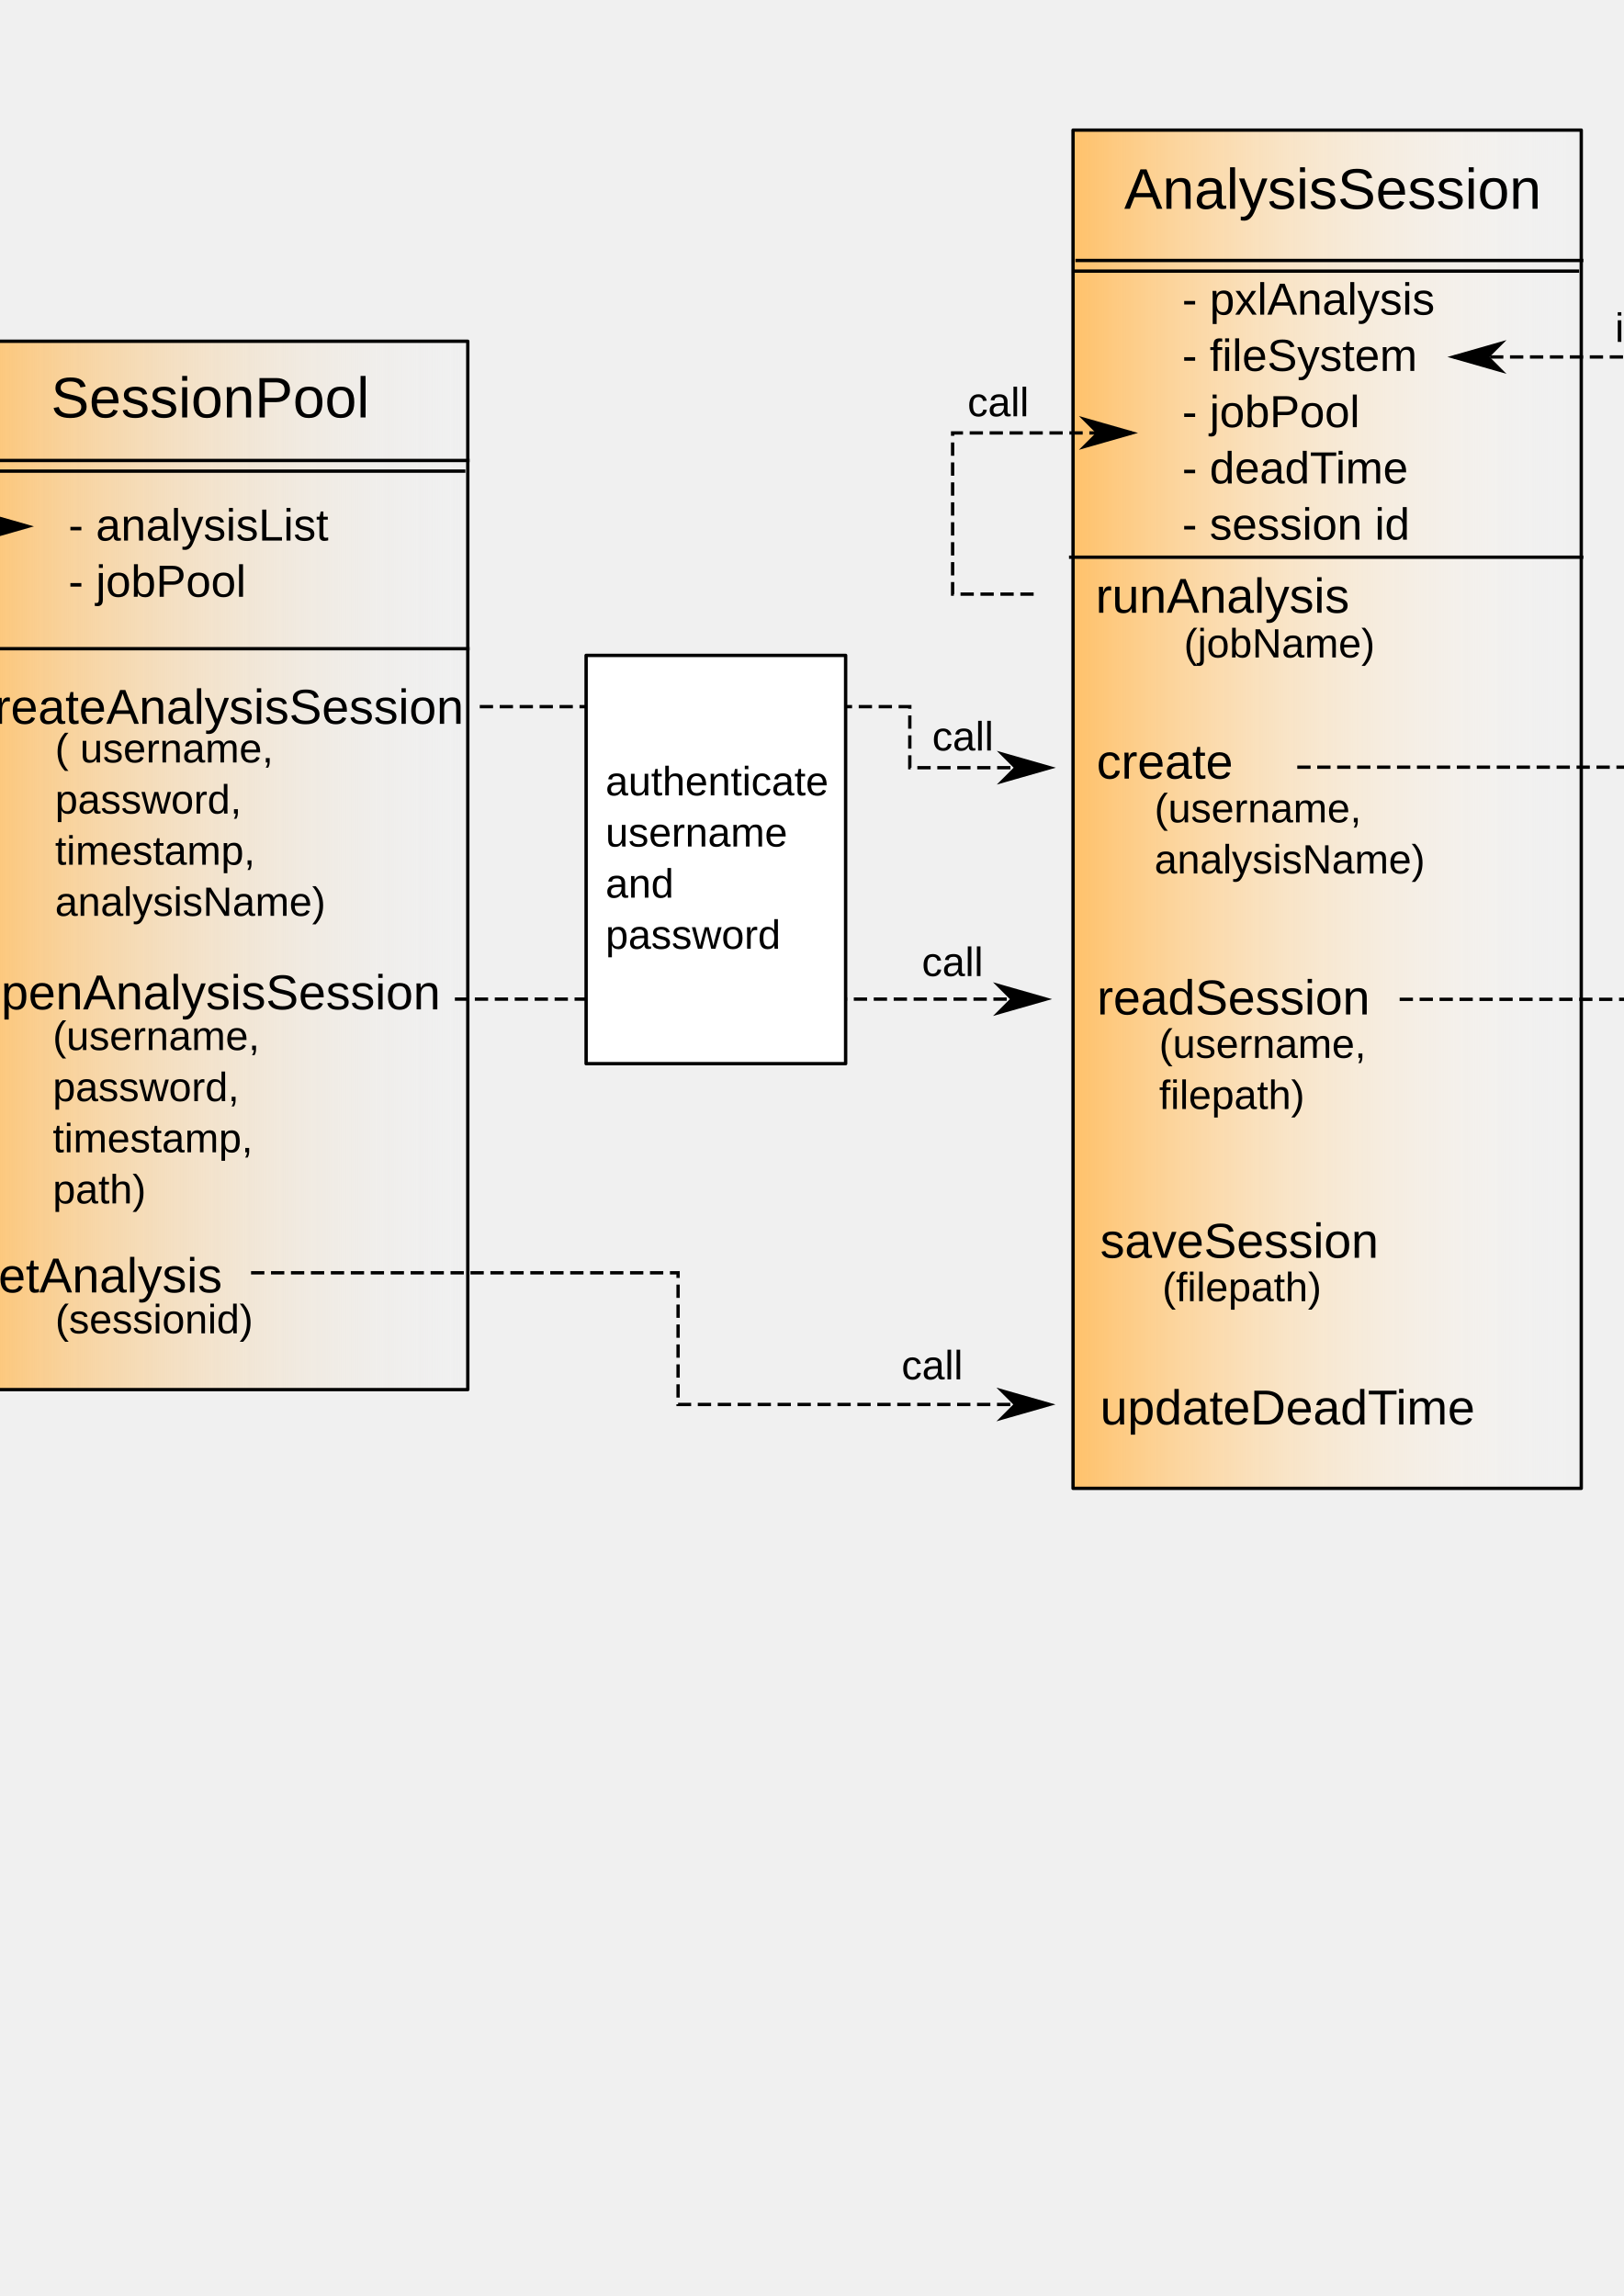
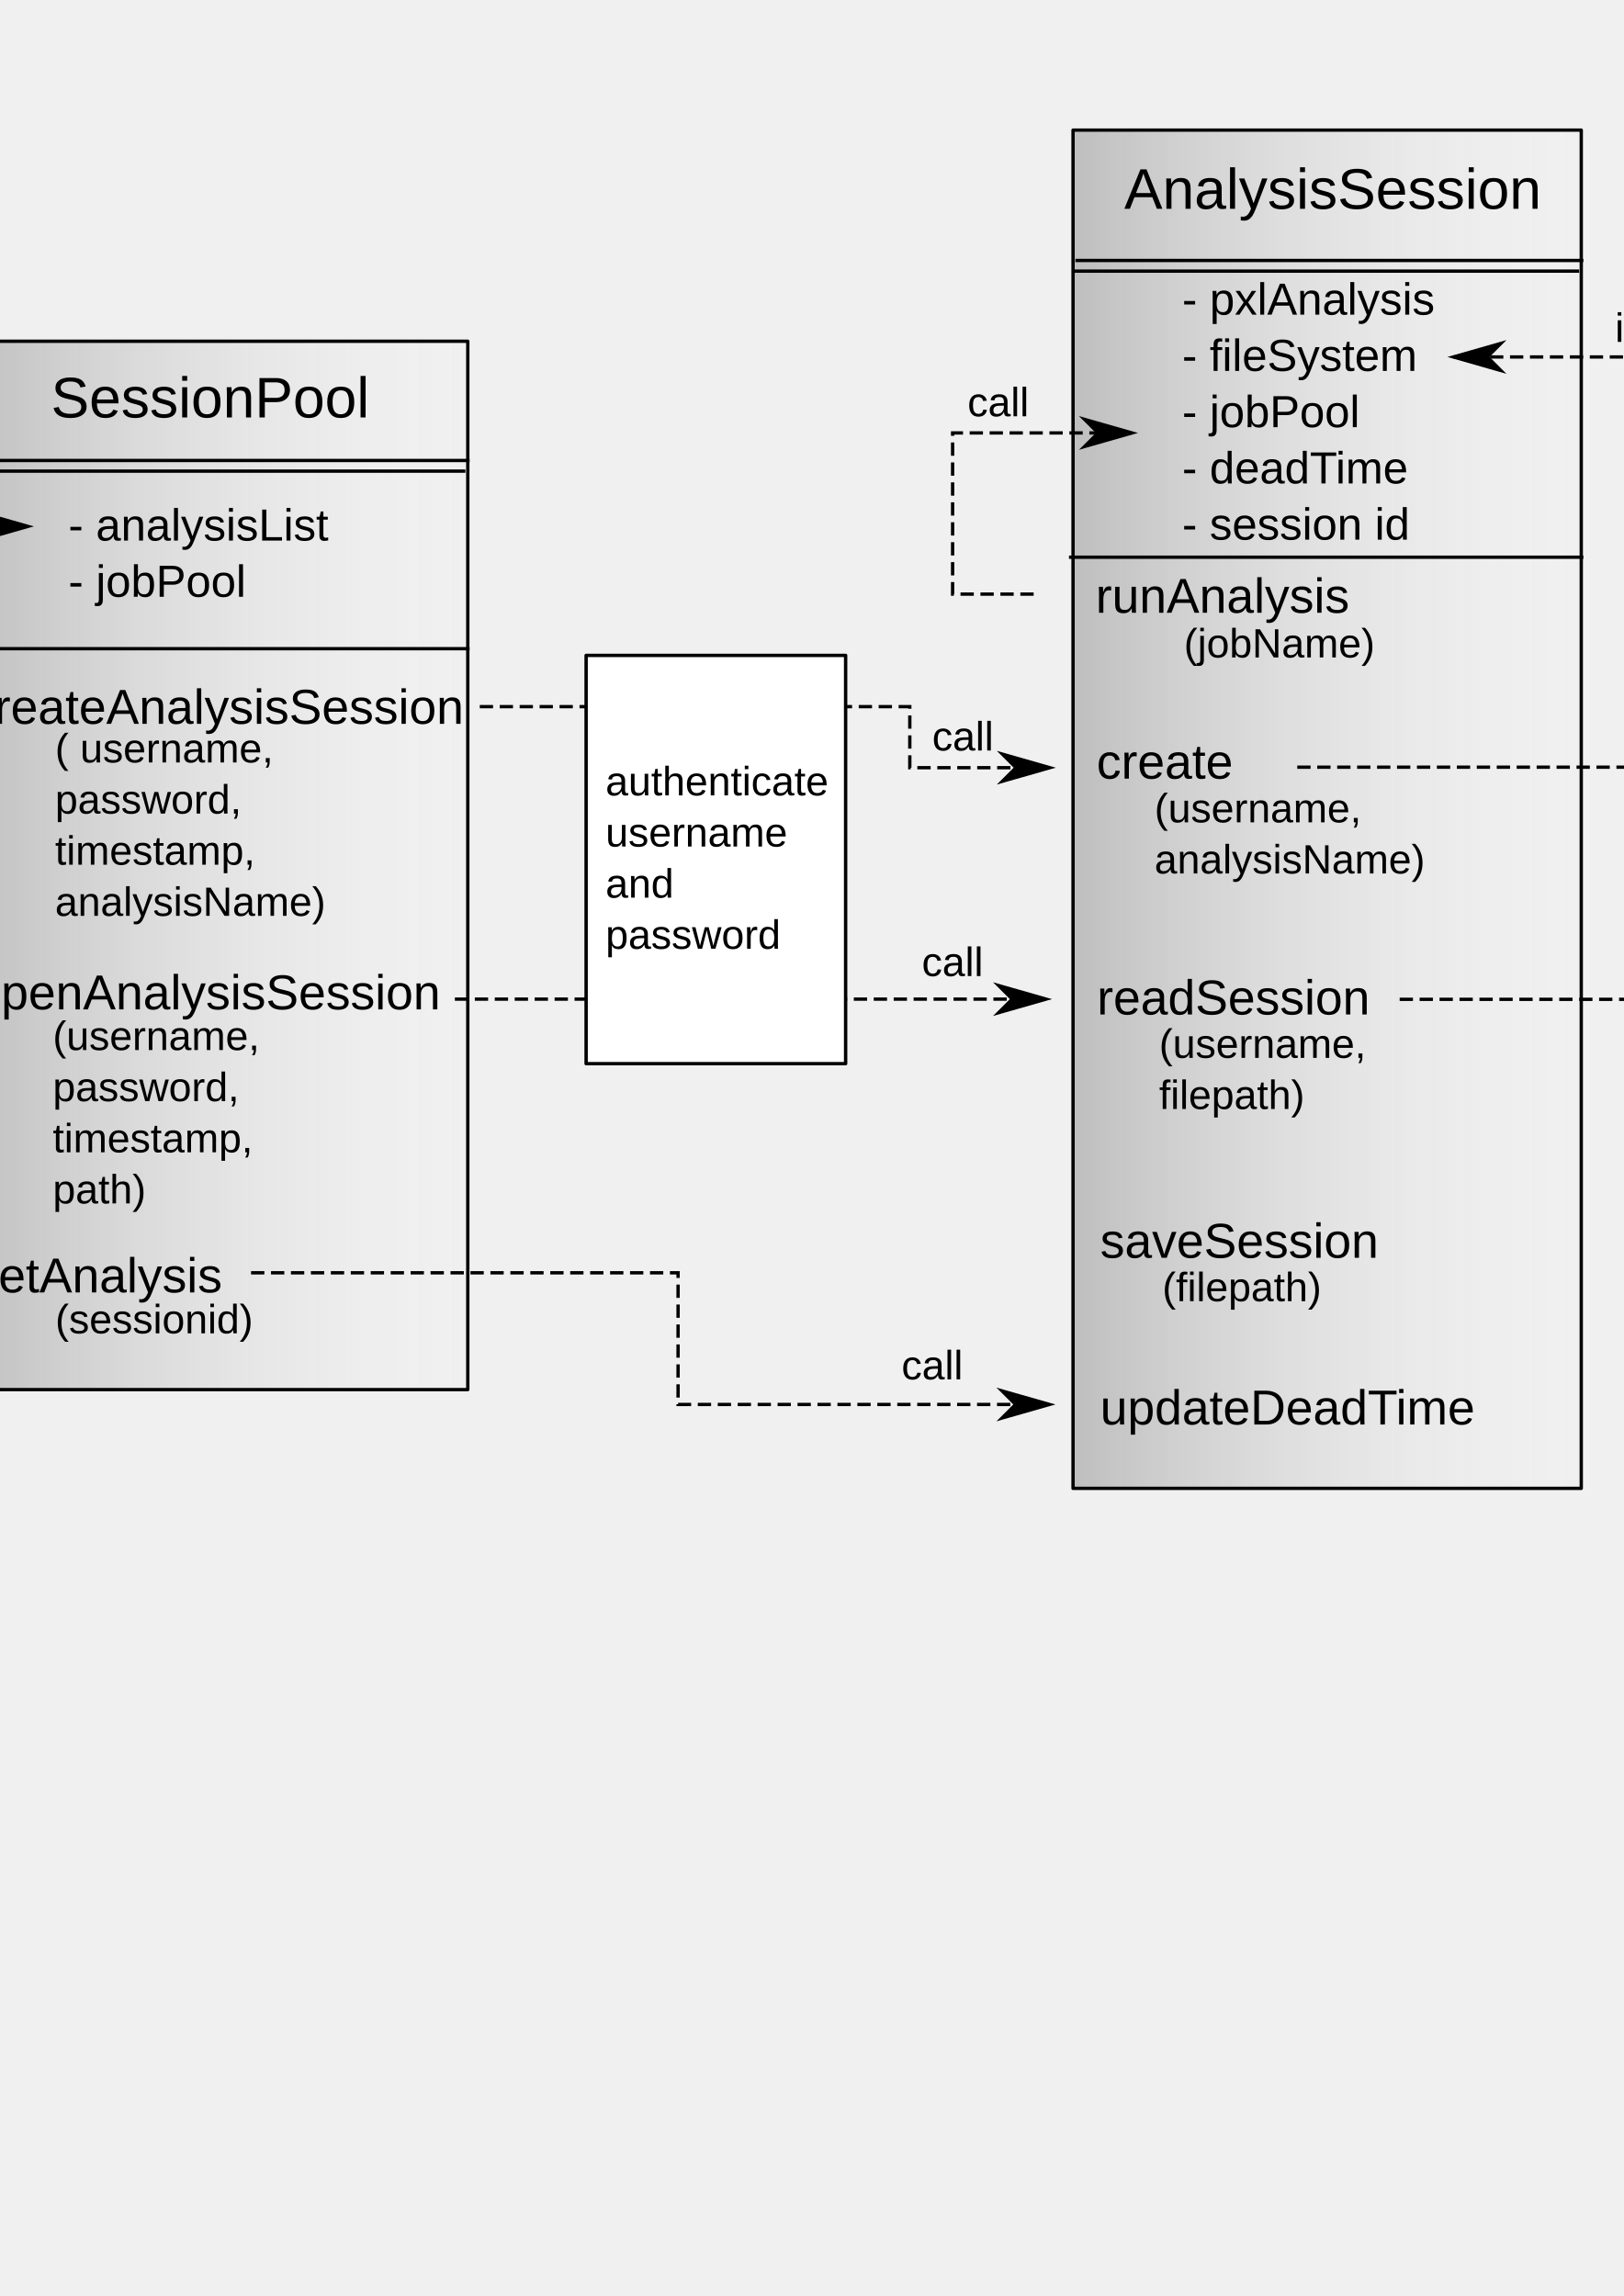
<svg xmlns="http://www.w3.org/2000/svg" xmlns:xlink="http://www.w3.org/1999/xlink" width="210mm" height="297mm" id="svg4013" version="1.1">
  <defs id="defs4015">
    <linearGradient id="linearGradient7155">
-       <stop style="stop-color:#ffc169;stop-opacity:1;" offset="0" id="stop7157" />
+       <stop style="stop-color:#bebebe;stop-opacity:1;" offset="0" id="stop7157" />
      <stop style="stop-color:#ececec;stop-opacity:0;" offset="1" id="stop7159" />
    </linearGradient>
    <linearGradient id="linearGradient7147">
      <stop style="stop-color:#ffc169;stop-opacity:1;" offset="0" id="stop7149" />
      <stop style="stop-color:#ffffff;stop-opacity:0;" offset="1" id="stop7151" />
    </linearGradient>
    <linearGradient id="linearGradient7139">
      <stop style="stop-color:#000000;stop-opacity:1;" offset="0" id="stop7141" />
      <stop style="stop-color:#ffffff;stop-opacity:1;" offset="1" id="stop7143" />
    </linearGradient>
    <marker orient="auto" refY="0.0" refX="0.0" id="Arrow1Lend" style="overflow:visible;">
      <path id="path4865" d="M 0.0,0.0 L 5.0,-5.0 L -12.5,0.0 L 5.0,5.0 L 0.0,0.0 z " style="fill-rule:evenodd;stroke:#000000;stroke-width:1.0pt;marker-start:none;" transform="scale(0.8) rotate(180) translate(12.5,0)" />
    </marker>
-     <linearGradient xlink:href="#linearGradient7147" id="linearGradient7153" x1="523.55" y1="337.952" x2="773.927" y2="337.952" gradientUnits="userSpaceOnUse" gradientTransform="matrix(0.9987076,0,0,1.436627,0.838351,-89.87373)" />
+     <linearGradient xlink:href="#linearGradient7155" id="linearGradient7153" x1="523.55" y1="337.952" x2="773.927" y2="337.952" gradientUnits="userSpaceOnUse" gradientTransform="matrix(0.9987076,0,0,1.436627,0.838351,-89.87373)" />
    <linearGradient xlink:href="#linearGradient7155" id="linearGradient7161" x1="81.896" y1="379.508" x2="332.401" y2="379.508" gradientUnits="userSpaceOnUse" gradientTransform="matrix(0.9993655,0,0,1.204566,-102.7164,-34.0337)" />
    <marker orient="auto" refY="0" refX="0" id="Arrow1Lend-9" style="overflow:visible">
      <path id="path4865-4" d="M 0,0 5,-5 -12.5,0 5,5 0,0 z" style="fill-rule:evenodd;stroke:#000000;stroke-width:1pt;marker-start:none" transform="matrix(-0.8,0,0,-0.8,-10,0)" />
    </marker>
  </defs>
  <g id="layer1">
    <rect style="fill:url(#linearGradient7161);fill-opacity:1.0;stroke:#000000;stroke-width:1.625;stroke-linecap:round;stroke-linejoin:round;stroke-miterlimit:4;stroke-opacity:1;stroke-dasharray:none;stroke-dashoffset:0" id="rect4037" width="248.723" height="512.546" x="-20.06" y="166.835" />
    <text xml:space="preserve" style="font-size:28px;font-style:normal;font-variant:normal;font-weight:normal;font-stretch:normal;text-align:start;line-height:125%;writing-mode:lr-tb;text-anchor:start;fill:#000000;fill-opacity:1;stroke:none;font-family:Arial;-inkscape-font-specification:Arial" x="24.93" y="204.094" id="text4033">
      <tspan id="tspan4035" x="24.93" y="204.094">SessionPool</tspan>
    </text>
    <path style="fill:none;stroke:#000000;stroke-width:1.625;stroke-linecap:butt;stroke-linejoin:miter;stroke-miterlimit:4;stroke-opacity:1;stroke-dasharray:none" d="m -19.542,230.334 247.028,0" id="path4039" />
    <text xml:space="preserve" style="font-size:22px;font-style:normal;font-variant:normal;font-weight:normal;font-stretch:normal;text-align:start;line-height:125%;writing-mode:lr-tb;text-anchor:start;fill:#000000;fill-opacity:1;stroke:none;font-family:Arial;-inkscape-font-specification:Arial" x="33.427" y="264.273" id="text4041">
      <tspan id="tspan4043" x="33.427" y="264.273">- analysisList</tspan>
      <tspan x="33.427" y="291.773" id="tspan4045">- jobPool</tspan>
    </text>
    <path style="font-size:22px;font-style:normal;font-variant:normal;font-weight:normal;font-stretch:normal;text-align:start;line-height:125%;writing-mode:lr-tb;text-anchor:start;fill:none;stroke:#000000;stroke-width:1.625;stroke-linecap:butt;stroke-linejoin:miter;stroke-miterlimit:4;stroke-opacity:1;stroke-dasharray:none;font-family:Arial;-inkscape-font-specification:Arial" d="m -21.888,317.149 251.43,0" id="path4047" />
    <path style="fill:none;stroke:#000000;stroke-width:1.625;stroke-linecap:butt;stroke-linejoin:miter;stroke-miterlimit:4;stroke-opacity:1;stroke-dasharray:none" d="m -18.745,225.13 248.287,0" id="path4049" />
    <text xml:space="preserve" style="font-size:24px;font-style:normal;font-variant:normal;font-weight:normal;font-stretch:normal;text-align:start;line-height:125%;writing-mode:lr-tb;text-anchor:start;fill:#000000;fill-opacity:1;stroke:none;font-family:Arial;-inkscape-font-specification:Arial" x="-14.772" y="353.867" id="text4051">
      <tspan id="tspan4053" x="-14.772" y="353.867">createAnalysisSession</tspan>
    </text>
    <text xml:space="preserve" style="font-size:24px;font-style:normal;font-variant:normal;font-weight:normal;font-stretch:normal;text-align:start;line-height:125%;writing-mode:lr-tb;text-anchor:start;fill:#000000;fill-opacity:1;stroke:none;font-family:Arial;-inkscape-font-specification:Arial" x="-12.818" y="493.475" id="text4055">
      <tspan id="tspan4057" x="-12.818" y="493.475">openAnalysisSession</tspan>
    </text>
    <text xml:space="preserve" style="font-size:24px;font-style:normal;font-variant:normal;font-weight:normal;font-stretch:normal;text-align:start;line-height:125%;writing-mode:lr-tb;text-anchor:start;fill:#000000;fill-opacity:1;stroke:none;font-family:Arial;-inkscape-font-specification:Arial" x="-14.12" y="631.864" id="text4059">
      <tspan id="tspan4061" x="-14.12" y="631.864">getAnalysis</tspan>
    </text>
    <text xml:space="preserve" style="font-size:20px;font-style:normal;font-variant:normal;font-weight:normal;font-stretch:normal;text-align:start;line-height:125%;writing-mode:lr-tb;text-anchor:start;fill:#000000;fill-opacity:1;stroke:none;font-family:Arial;-inkscape-font-specification:Arial" x="26.913" y="372.756" id="text4063">
      <tspan id="tspan4065" x="26.913" y="372.756">( username,</tspan>
      <tspan x="26.913" y="397.756" id="tspan4073">password,</tspan>
      <tspan x="26.913" y="422.756" id="tspan3700">timestamp,</tspan>
      <tspan x="26.913" y="447.756" id="tspan3036">analysisName)</tspan>
    </text>
    <text xml:space="preserve" style="font-size:20px;font-style:normal;font-variant:normal;font-weight:normal;font-stretch:normal;text-align:start;line-height:125%;writing-mode:lr-tb;text-anchor:start;fill:#000000;fill-opacity:1;stroke:none;font-family:Arial;-inkscape-font-specification:Arial" x="25.79" y="513.359" id="text4063-1">
      <tspan id="tspan4065-7" x="25.79" y="513.359">(username,</tspan>
      <tspan x="25.79" y="538.359" id="tspan4106">password,</tspan>
      <tspan x="25.79" y="563.359" id="tspan3702">timestamp,</tspan>
      <tspan x="25.79" y="588.359" id="tspan4112">path)</tspan>
    </text>
    <text xml:space="preserve" style="font-size:20px;font-style:normal;font-variant:normal;font-weight:normal;font-stretch:normal;text-align:start;line-height:125%;writing-mode:lr-tb;text-anchor:start;fill:#000000;fill-opacity:1;stroke:none;font-family:Arial;-inkscape-font-specification:Arial" x="27.016" y="651.864" id="text4063-1-9">
      <tspan x="27.016" y="651.864" id="tspan4112-8">(sessionid)</tspan>
    </text>
    <rect style="fill:url(#linearGradient7153);fill-opacity:1.0;stroke:#000000;stroke-width:1.625;stroke-linecap:round;stroke-linejoin:round;stroke-miterlimit:4;stroke-opacity:1;stroke-dasharray:none;stroke-dashoffset:0" id="rect4037-5" width="248.43" height="664.056" x="524.524" y="63.609" />
    <path style="fill:none;stroke:#000000;stroke-width:1.625;stroke-linecap:butt;stroke-linejoin:miter;stroke-miterlimit:4;stroke-opacity:1;stroke-dasharray:none" d="m 524.896,132.554 247.028,0" id="path4039-5" />
    <path style="font-size:22px;font-style:normal;font-variant:normal;font-weight:normal;font-stretch:normal;text-align:start;line-height:125%;writing-mode:lr-tb;text-anchor:start;fill:none;stroke:#000000;stroke-width:1.625;stroke-linecap:butt;stroke-linejoin:miter;stroke-miterlimit:4;stroke-opacity:1;stroke-dasharray:none;font-family:Arial;-inkscape-font-specification:Arial" d="m 522.55,272.424 251.43,0" id="path4047-1" />
    <path style="fill:none;stroke:#000000;stroke-width:1.625;stroke-linecap:butt;stroke-linejoin:miter;stroke-miterlimit:4;stroke-opacity:1;stroke-dasharray:none" d="m 525.693,127.35 248.287,0" id="path4049-5" />
    <text xml:space="preserve" style="font-size:28px;font-style:normal;font-variant:normal;font-weight:normal;font-stretch:normal;text-align:start;line-height:125%;writing-mode:lr-tb;text-anchor:start;fill:#000000;fill-opacity:1;stroke:none;font-family:Arial;-inkscape-font-specification:Arial;stroke-width:1.625;stroke-miterlimit:4;stroke-dasharray:none" x="549.55" y="102.066" id="text4033-2">
      <tspan id="tspan4035-4" x="549.55" y="102.066">AnalysisSession</tspan>
    </text>
    <text xml:space="preserve" style="font-size:22px;font-style:normal;font-variant:normal;font-weight:normal;font-stretch:normal;text-align:start;line-height:125%;writing-mode:lr-tb;text-anchor:start;fill:#000000;fill-opacity:1;stroke:none;font-family:Arial;-inkscape-font-specification:Arial;stroke-width:1.625;stroke-miterlimit:4;stroke-dasharray:none" x="577.864" y="153.84" id="text4041-1">
      <tspan x="577.864" y="153.84" id="tspan4045-1">- pxlAnalysis</tspan>
      <tspan x="577.864" y="181.34" id="tspan4245">- fileSystem</tspan>
      <tspan x="577.864" y="208.84" id="tspan4247">- jobPool</tspan>
      <tspan x="577.864" y="236.34" id="tspan2961">- deadTime</tspan>
      <tspan x="577.864" y="263.84" id="tspan2914">- session id</tspan>
    </text>
    <text xml:space="preserve" style="font-size:24px;font-style:normal;font-variant:normal;font-weight:normal;font-stretch:normal;text-align:start;line-height:125%;writing-mode:lr-tb;text-anchor:start;fill:#000000;fill-opacity:1;stroke:none;font-family:Arial;-inkscape-font-specification:Arial;stroke-width:1.625;stroke-miterlimit:4;stroke-dasharray:none" x="535.563" y="299.587" id="text4051-2">
      <tspan id="tspan4053-7" x="535.563" y="299.587">runAnalysis</tspan>
    </text>
    <text xml:space="preserve" style="font-size:24px;font-style:normal;font-variant:normal;font-weight:normal;font-stretch:normal;text-align:start;line-height:125%;writing-mode:lr-tb;text-anchor:start;fill:#000000;fill-opacity:1;stroke:none;font-family:Arial;-inkscape-font-specification:Arial;stroke-width:1.625;stroke-miterlimit:4;stroke-dasharray:none" x="536.043" y="380.68" id="text4055-6">
      <tspan id="tspan4057-1" x="536.043" y="380.68">create</tspan>
    </text>
    <text xml:space="preserve" style="font-size:24px;font-style:normal;font-variant:normal;font-weight:normal;font-stretch:normal;text-align:start;line-height:125%;writing-mode:lr-tb;text-anchor:start;fill:#000000;fill-opacity:1;stroke:none;font-family:Arial;-inkscape-font-specification:Arial;stroke-width:1.625;stroke-miterlimit:4;stroke-dasharray:none" x="536.215" y="495.986" id="text4059-4">
      <tspan id="tspan4061-2" x="536.215" y="495.986">readSession</tspan>
    </text>
    <text xml:space="preserve" style="font-size:20px;font-style:normal;font-variant:normal;font-weight:normal;font-stretch:normal;text-align:start;line-height:125%;writing-mode:lr-tb;text-anchor:start;fill:#000000;fill-opacity:1;stroke:none;font-family:Arial;-inkscape-font-specification:Arial;stroke-width:1.625;stroke-miterlimit:4;stroke-dasharray:none" x="578.723" y="321.424" id="text4063-3">
      <tspan x="578.723" y="321.424" id="tspan4073-1">(jobName)</tspan>
    </text>
    <text xml:space="preserve" style="font-size:20px;font-style:normal;font-variant:normal;font-weight:normal;font-stretch:normal;text-align:start;line-height:125%;writing-mode:lr-tb;text-anchor:start;fill:#000000;fill-opacity:1;stroke:none;font-family:Arial;-inkscape-font-specification:Arial;stroke-width:1.625;stroke-miterlimit:4;stroke-dasharray:none" x="564.33" y="402.038" id="text4063-1-6">
      <tspan id="tspan4065-7-8" x="564.33" y="402.038">(username,</tspan>
      <tspan x="564.33" y="427.038" id="tspan4112-7">analysisName)</tspan>
    </text>
    <text xml:space="preserve" style="font-size:20px;font-style:normal;font-variant:normal;font-weight:normal;font-stretch:normal;text-align:start;line-height:125%;writing-mode:lr-tb;text-anchor:start;fill:#000000;fill-opacity:1;stroke:none;font-family:Arial;-inkscape-font-specification:Arial;stroke-width:1.625;stroke-miterlimit:4;stroke-dasharray:none" x="566.588" y="517.193" id="text4063-1-6-8">
      <tspan id="tspan4065-7-8-9" x="566.588" y="517.193">(username,</tspan>
      <tspan x="566.588" y="542.193" id="tspan4112-7-2">filepath)</tspan>
    </text>
    <text xml:space="preserve" style="font-size:24px;font-style:normal;font-variant:normal;font-weight:normal;font-stretch:normal;text-align:start;line-height:125%;writing-mode:lr-tb;text-anchor:start;fill:#000000;fill-opacity:1;stroke:none;font-family:Arial;-inkscape-font-specification:Arial;stroke-width:1.625;stroke-miterlimit:4;stroke-dasharray:none" x="537.768" y="696.43" id="text4059-4-7">
      <tspan id="tspan4061-2-9" x="537.768" y="696.43">updateDeadTime</tspan>
    </text>
    <path style="fill:none;stroke:#000000;stroke-width:1.625;stroke-linecap:butt;stroke-linejoin:miter;stroke-miterlimit:4;stroke-opacity:1;stroke-dasharray:6.5, 3.25;stroke-dashoffset:0;marker-end:url(#Arrow1Lend)" d="m -27.307,623.191 -61.925,0 0,-22.865 0,-22.865 0,-22.865 0,-22.865 0,-22.865 0,-22.865 0,-22.865 0,-22.865 0,-22.865 0,-22.865 0,-22.865 0,-22.865 0,-22.865 0,-22.865 0,-22.865 0,-22.865 102.664,0" id="path4347" />
    <path style="fill:none;stroke:#000000;stroke-width:1.625;stroke-linecap:butt;stroke-linejoin:miter;stroke-miterlimit:4;stroke-opacity:1;stroke-dasharray:6.5,3.25;stroke-dashoffset:0;marker-end:url(#Arrow1Lend)" d="m 234.517,345.479 210.214,0 0,29.848 68.238,0" id="path6241" />
    <path style="fill:none;stroke:#000000;stroke-width:1.625;stroke-linecap:butt;stroke-linejoin:miter;stroke-miterlimit:4;stroke-opacity:1;stroke-dasharray:6.5,3.25;stroke-dashoffset:0;marker-end:url(#Arrow1Lend)" d="m 222.353,488.47 288.763,0" id="path6243" />
    <path style="fill:none;stroke:#000000;stroke-width:1.625;stroke-linecap:butt;stroke-linejoin:miter;stroke-miterlimit:4;stroke-opacity:1;stroke-dasharray:6.5,3.25;stroke-dashoffset:0;marker-end:url(#Arrow1Lend)" d="m 505.267,290.464 -39.609,0 0,-78.803 87.47,0" id="path6245" />
    <path style="fill:none;stroke:#000000;stroke-width:1.625;stroke-linecap:butt;stroke-linejoin:miter;stroke-miterlimit:4;stroke-opacity:1;stroke-dasharray:6.5,3.25;stroke-dashoffset:0;marker-end:url(#Arrow1Lend)" d="m 634.141,375.074 198.71,0 0,-200.556 -122.17,0" id="path6247" />
    <path style="fill:none;stroke:#000000;stroke-width:1.625;stroke-linecap:butt;stroke-linejoin:miter;stroke-miterlimit:4;stroke-opacity:1;stroke-dasharray:6.5,3.25;stroke-dashoffset:0" d="m 684.183,488.572 148.717,0 0,-112.844" id="path6249" />
    <text xml:space="preserve" style="font-size:20px;font-style:normal;font-variant:normal;font-weight:normal;font-stretch:normal;text-align:start;line-height:125%;writing-mode:lr-tb;text-anchor:start;fill:#000000;fill-opacity:1;stroke:none;font-family:Arial;-inkscape-font-specification:Arial" x="-68.723" y="246.452" id="text6987">
      <tspan id="tspan6989" x="-68.723" y="246.452">find</tspan>
    </text>
    <text xml:space="preserve" style="font-size:20px;font-style:normal;font-variant:normal;font-weight:normal;font-stretch:normal;text-align:start;line-height:125%;writing-mode:lr-tb;text-anchor:start;fill:#000000;fill-opacity:1;stroke:none;font-family:Arial;-inkscape-font-specification:Arial;stroke-width:1.625;stroke-miterlimit:4;stroke-dasharray:none" x="455.664" y="366.915" id="text6987-3">
      <tspan id="tspan6989-3" x="455.664" y="366.915">call</tspan>
    </text>
    <text xml:space="preserve" style="font-size:20px;font-style:normal;font-variant:normal;font-weight:normal;font-stretch:normal;text-align:start;line-height:125%;writing-mode:lr-tb;text-anchor:start;fill:#000000;fill-opacity:1;stroke:none;font-family:Arial;-inkscape-font-specification:Arial;stroke-width:1.625;stroke-miterlimit:4;stroke-dasharray:none" x="450.606" y="477.194" id="text6987-3-4">
      <tspan id="tspan6989-3-1" x="450.606" y="477.194">call</tspan>
    </text>
    <text xml:space="preserve" style="font-size:20px;font-style:normal;font-variant:normal;font-weight:normal;font-stretch:normal;text-align:start;line-height:125%;writing-mode:lr-tb;text-anchor:start;fill:#000000;fill-opacity:1;stroke:none;font-family:Arial;-inkscape-font-specification:Arial;stroke-width:1.625;stroke-miterlimit:4;stroke-dasharray:none" x="789.446" y="167.137" id="text6987-3-4-1">
      <tspan id="tspan6989-3-1-3" x="789.446" y="167.137">init</tspan>
    </text>
    <text xml:space="preserve" style="font-size:20px;font-style:normal;font-variant:normal;font-weight:normal;font-stretch:normal;text-align:start;line-height:125%;writing-mode:lr-tb;text-anchor:start;fill:#000000;fill-opacity:1;stroke:none;font-family:Arial;-inkscape-font-specification:Arial;stroke-width:1.625;stroke-miterlimit:4;stroke-dasharray:none" x="472.939" y="203.519" id="text6987-3-4-7">
      <tspan id="tspan6989-3-1-4" x="472.939" y="203.519">call</tspan>
    </text>
    <text xml:space="preserve" style="font-size:24px;font-style:normal;font-variant:normal;font-weight:normal;font-stretch:normal;text-align:start;line-height:125%;writing-mode:lr-tb;text-anchor:start;fill:#000000;fill-opacity:1;stroke:none;font-family:Arial;-inkscape-font-specification:Arial;stroke-width:1.625;stroke-miterlimit:4;stroke-dasharray:none" x="537.788" y="614.945" id="text4059-4-7-1">
      <tspan id="tspan4061-2-9-7" x="537.788" y="614.945">saveSession</tspan>
    </text>
    <text xml:space="preserve" style="font-size:20px;font-style:normal;font-variant:normal;font-weight:normal;font-stretch:normal;text-align:start;line-height:125%;writing-mode:lr-tb;text-anchor:start;fill:#000000;fill-opacity:1;stroke:none;font-family:Arial;-inkscape-font-specification:Arial;stroke-width:1.625;stroke-miterlimit:4;stroke-dasharray:none" x="568.162" y="636.152" id="text4063-1-6-8-5-4">
      <tspan x="568.162" y="636.152" id="tspan4112-7-2-3-0">(filepath)</tspan>
    </text>
    <text xml:space="preserve" style="font-size:20px;font-style:normal;font-variant:normal;font-weight:normal;font-stretch:normal;text-align:start;line-height:125%;writing-mode:lr-tb;text-anchor:start;fill:#000000;fill-opacity:1;stroke:none;font-family:Arial;-inkscape-font-specification:Arial;stroke-width:1.625;stroke-miterlimit:4;stroke-dasharray:none" x="440.678" y="674.369" id="text6987-3-4-8">
      <tspan id="tspan6989-3-1-2" x="440.678" y="674.369">call</tspan>
    </text>
    <path style="fill:none;stroke:#000000;stroke-width:1.625;stroke-linecap:butt;stroke-linejoin:miter;stroke-miterlimit:4;stroke-opacity:1;stroke-dasharray:6.5,3.25;stroke-dashoffset:0;marker-end:url(#Arrow1Lend-9)" d="m 122.724,622.272 208.737,0 0,64.375 181.327,0" id="path3779" />
    <rect style="fill:#ffffff;fill-opacity:1;stroke:#000000;stroke-width:1.656;stroke-linecap:round;stroke-linejoin:round;stroke-miterlimit:4;stroke-opacity:1;stroke-dasharray:none;stroke-dashoffset:0" id="rect3704" width="126.855" height="199.601" x="286.506" y="320.423" />
    <text xml:space="preserve" style="font-size:20px;font-style:normal;font-variant:normal;font-weight:normal;font-stretch:normal;text-align:start;line-height:125%;writing-mode:lr-tb;text-anchor:start;fill:#000000;fill-opacity:1;stroke:none;font-family:Arial;-inkscape-font-specification:Arial" x="296.001" y="388.868" id="text3706">
      <tspan id="tspan3708" x="296.001" y="388.868">authenticate</tspan>
      <tspan x="296.001" y="413.868" id="tspan3710">username</tspan>
      <tspan x="296.001" y="438.868" id="tspan3712">and </tspan>
      <tspan x="296.001" y="463.868" id="tspan3714">password</tspan>
    </text>
    <path style="fill:none;stroke:#ffffff;stroke-width:1px;stroke-linecap:butt;stroke-linejoin:miter;stroke-opacity:1" d="m 856.648,708.7 0,42.644" id="path2923" />
    <path style="fill:none;stroke:#ffffff;stroke-width:1px;stroke-linecap:butt;stroke-linejoin:miter;stroke-opacity:1" d="m -101.594,53.985 0,42.644" id="path2923-1" />
  </g>
</svg>
